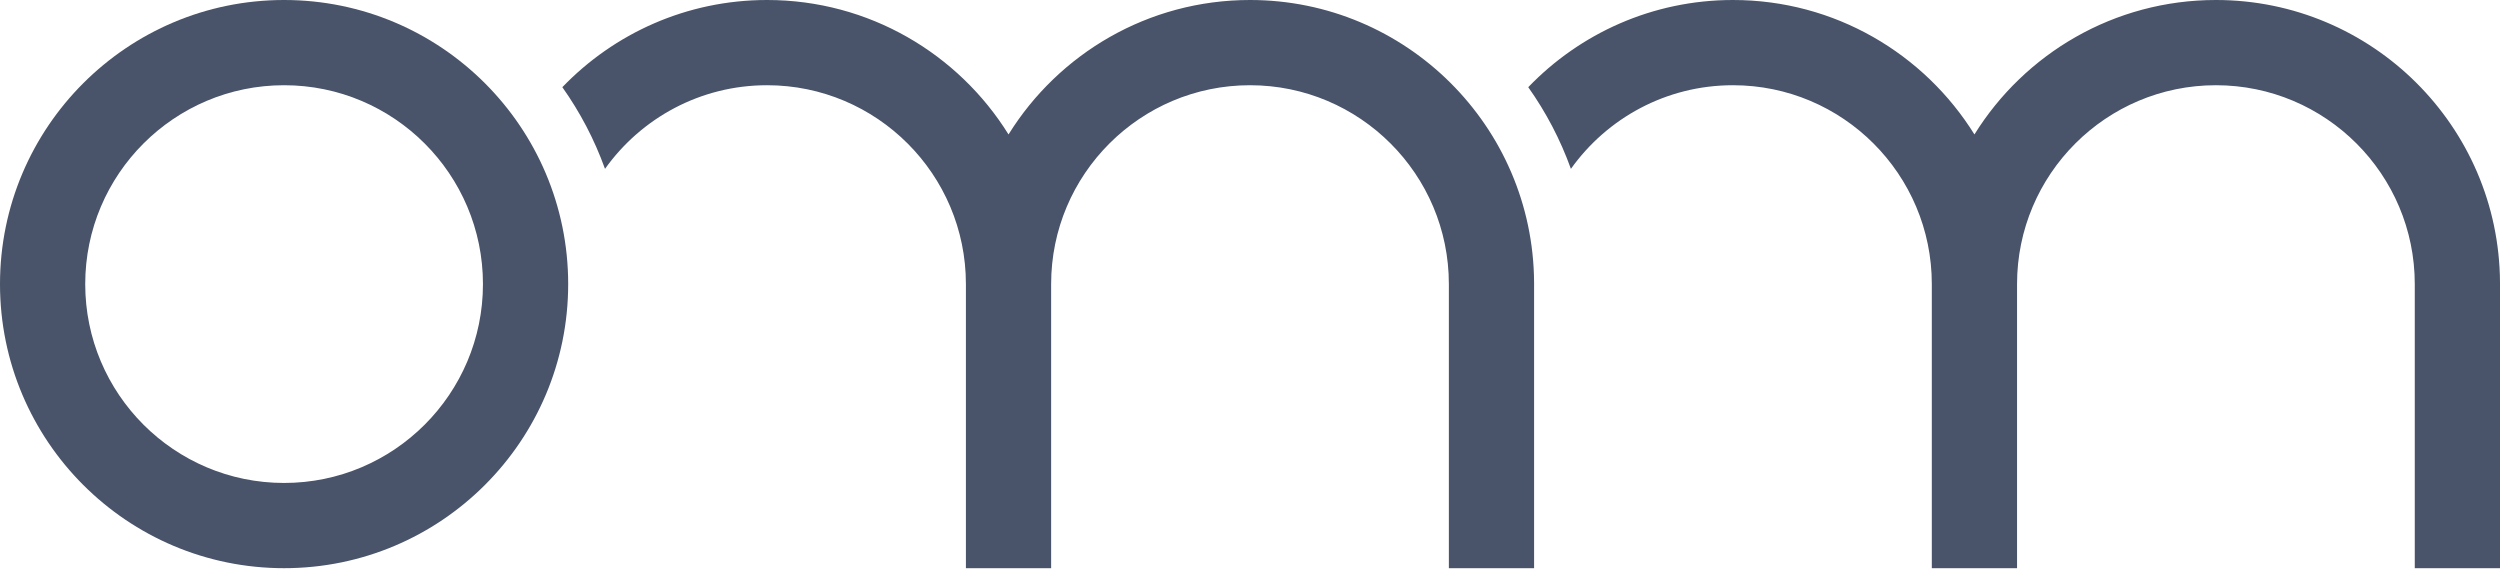
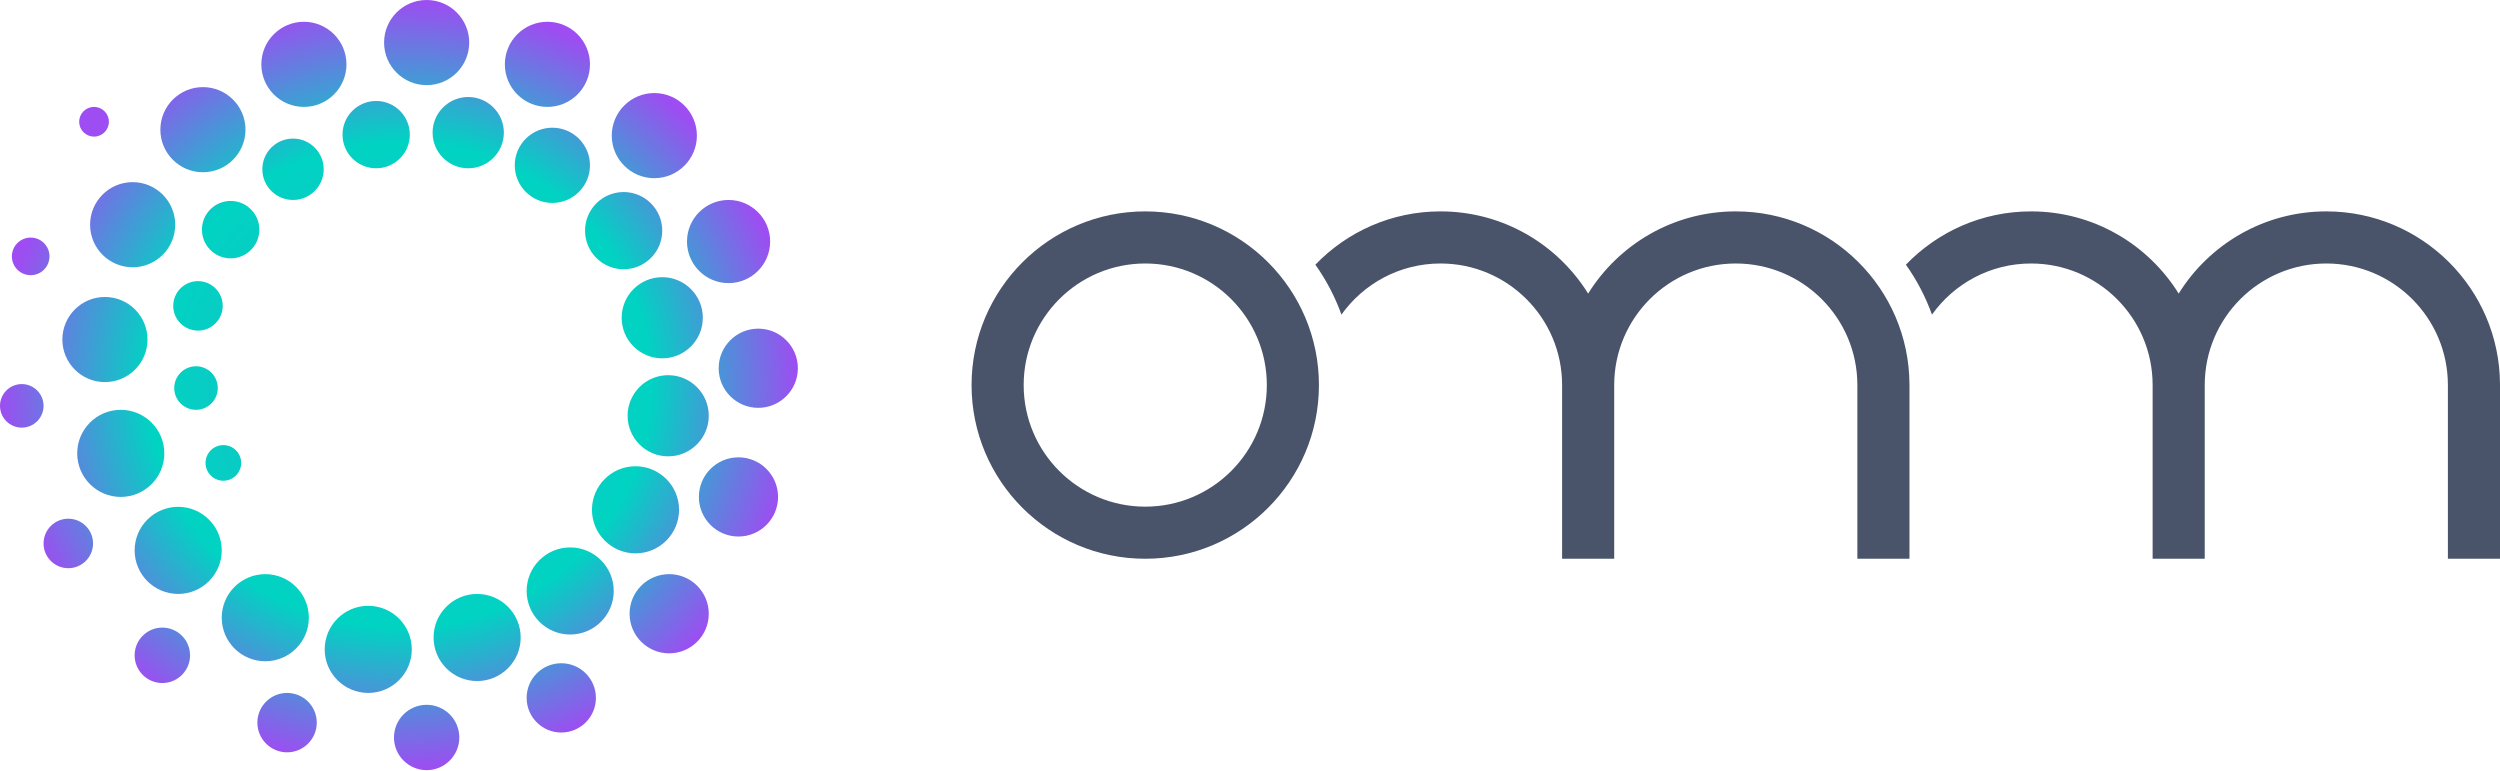
- <svg xmlns="http://www.w3.org/2000/svg" clip-rule="evenodd" fill-rule="evenodd" stroke-linejoin="round" stroke-miterlimit="2" viewBox="0 0 440 100">
-   <g fill="#49546a">
-     <path d="m939.972 465.344c9.101-9.457 21.882-15.344 36.028-15.344 17.933 0 33.67 9.462 42.5 23.663 8.82-14.2 24.57-23.663 42.5-23.663 27.49 0 49.83 22.23 50 49.677v50.323h-15v-50c0-19.317-15.68-35-35-35s-35 15.683-35 35v50h-15v-50c0-19.317-15.683-35-35-35-11.76 0-22.173 5.813-28.52 14.718-1.854-5.155-4.393-9.983-7.508-14.374z" transform="translate(-671 -450)" />
-     <path d="m769.972 465.344c9.101-9.457 21.882-15.344 36.028-15.344 17.933 0 33.674 9.462 42.5 23.663 8.824-14.2 24.566-23.663 42.5-23.663 27.488 0 49.825 22.23 49.999 49.677l.001.323v50h-15v-50c0-19.317-15.683-35-35-35s-35 15.683-35 35v50h-15v-50c0-19.317-15.683-35-35-35-11.76 0-22.173 5.813-28.52 14.718-1.854-5.155-4.393-9.983-7.508-14.374z" transform="translate(-671 -450)" />
-     <path d="m1064 923c27.6 0 50 22.404 50 50 0 27.6-22.4 50-50 50s-50-22.4-50-50c0-27.596 22.4-50 50-50zm0 15c19.32 0 35 15.683 35 35s-15.68 35-35 35-35-15.683-35-35 15.68-35 35-35z" transform="translate(-1014 -923)" />
+ <svg xmlns="http://www.w3.org/2000/svg" width="100%" height="100%" viewBox="0 0 211 65" version="1.1" xml:space="preserve" style="fill-rule:evenodd;clip-rule:evenodd;stroke-linejoin:round;stroke-miterlimit:2;">
+   <g transform="matrix(0.293182,0,0,0.293182,146.5,32.5)">
+     <g transform="matrix(1,0,0,1,-220,-50)">
+       <clipPath id="_clip1">
+         <rect x="0" y="0" width="440" height="100" />
+       </clipPath>
+       <g clip-path="url(#_clip1)">
+         <g>
+           <g transform="matrix(1,0,0,1,-671,-450)">
+             <path d="M939.972,465.344C949.073,455.887 961.854,450 976,450C993.933,450 1009.67,459.462 1018.5,473.663C1027.32,459.463 1043.07,450 1061,450C1088.49,450 1110.83,472.23 1111,499.677L1111,550L1096,550L1096,500C1096,480.683 1080.32,465 1061,465C1041.68,465 1026,480.683 1026,500L1026,550L1011,550L1011,500C1011,480.683 995.317,465 976,465C964.24,465 953.827,470.813 947.48,479.718C945.626,474.563 943.087,469.735 939.972,465.344Z" style="fill:rgb(73,84,106);" />
+           </g>
+           <g transform="matrix(1,0,0,1,-671,-450)">
+             <path d="M769.972,465.344C779.073,455.887 791.854,450 806,450C823.933,450 839.674,459.462 848.5,473.663C857.324,459.463 873.066,450 891,450C918.488,450 940.825,472.23 940.999,499.677L941,500L941,550L926,550L926,500C926,480.683 910.317,465 891,465C871.683,465 856,480.683 856,500L856,550L841,550L841,500C841,480.683 825.317,465 806,465C794.24,465 783.827,470.813 777.48,479.718C775.626,474.563 773.087,469.735 769.972,465.344Z" style="fill:rgb(73,84,106);" />
+           </g>
+           <g transform="matrix(1,0,0,1,-1014,-923)">
+             <path d="M1064,923C1091.6,923 1114,945.404 1114,973C1114,1000.6 1091.6,1023 1064,1023C1036.4,1023 1014,1000.6 1014,973C1014,945.404 1036.4,923 1064,923ZM1064,938C1083.32,938 1099,953.683 1099,973C1099,992.317 1083.32,1008 1064,1008C1044.68,1008 1029,992.317 1029,973C1029,953.683 1044.68,938 1064,938Z" style="fill:rgb(73,84,106);" />
+           </g>
+         </g>
+       </g>
+     </g>
  </g>
+   <g transform="matrix(0.167095,0,0,0.167095,33.6697,32.5)">
+     <g transform="matrix(1,0,0,1,-201.5,-194.5)">
+       <g transform="matrix(1,0,0,1,-484,-305)">
+         <path d="M699.5,661C708.607,661 716,668.393 716,677.5C716,686.607 708.607,694 699.5,694C690.393,694 683,686.607 683,677.5C683,668.393 690.393,661 699.5,661ZM629,655C637.279,655 644,661.721 644,670C644,678.279 637.279,685 629,685C620.721,685 614,678.279 614,670C614,661.721 620.721,655 629,655ZM767.5,640C777.159,640 785,647.841 785,657.5C785,667.159 777.159,675 767.5,675C757.841,675 750,667.159 750,657.5C750,647.841 757.841,640 767.5,640ZM670,611C682.142,611 692,620.858 692,633C692,645.142 682.142,655 670,655C657.858,655 648,645.142 648,633C648,620.858 657.858,611 670,611ZM566,622C573.727,622 580,628.273 580,636C580,643.727 573.727,650 566,650C558.273,650 552,643.727 552,636C552,628.273 558.273,622 566,622ZM725,605C737.142,605 747,614.858 747,627C747,639.142 737.142,649 725,649C712.858,649 703,639.142 703,627C703,614.858 712.858,605 725,605ZM618,595C630.142,595 640,604.858 640,617C640,629.142 630.142,639 618,639C605.858,639 596,629.142 596,617C596,604.858 605.858,595 618,595ZM822,595C833.038,595 842,603.962 842,615C842,626.038 833.038,635 822,635C810.962,635 802,626.038 802,615C802,603.962 810.962,595 822,595ZM772,581.5C784.142,581.5 794,591.358 794,603.5C794,615.642 784.142,625.5 772,625.5C759.858,625.5 750,615.642 750,603.5C750,591.358 759.858,581.5 772,581.5ZM574,561C586.142,561 596,570.858 596,583C596,595.142 586.142,605 574,605C561.858,605 552,595.142 552,583C552,570.858 561.858,561 574,561ZM518.5,567C525.399,567 531,572.601 531,579.5C531,586.399 525.399,592 518.5,592C511.601,592 506,586.399 506,579.5C506,572.601 511.601,567 518.5,567ZM805,540.5C817.142,540.5 827,550.358 827,562.5C827,574.642 817.142,584.5 805,584.5C792.858,584.5 783,574.642 783,562.5C783,550.358 792.858,540.5 805,540.5ZM857,536C868.038,536 877,544.962 877,556C877,567.038 868.038,576 857,576C845.962,576 837,567.038 837,556C837,544.962 845.962,536 857,536ZM545,512C557.142,512 567,521.858 567,534C567,546.142 557.142,556 545,556C532.858,556 523,546.142 523,534C523,521.858 532.858,512 545,512ZM596.82,529.82C601.787,529.82 605.82,533.853 605.82,538.82C605.82,543.787 601.787,547.82 596.82,547.82C591.853,547.82 587.82,543.787 587.82,538.82C587.82,533.853 591.853,529.82 596.82,529.82ZM821.5,494.5C832.814,494.5 842,503.686 842,515C842,526.314 832.814,535.5 821.5,535.5C810.186,535.5 801,526.314 801,515C801,503.686 810.186,494.5 821.5,494.5ZM495,499C501.071,499 506,503.929 506,510C506,516.071 501.071,521 495,521C488.929,521 484,516.071 484,510C484,503.929 488.929,499 495,499ZM583,490C589.071,490 594,494.929 594,501C594,507.071 589.071,512 583,512C576.929,512 572,507.071 572,501C572,494.929 576.929,490 583,490ZM867,471C878.038,471 887,479.962 887,491C887,502.038 878.038,511 867,511C855.962,511 847,502.038 847,491C847,479.962 855.962,471 867,471ZM537,455C548.866,455 558.5,464.634 558.5,476.5C558.5,488.366 548.866,498 537,498C525.134,498 515.5,488.366 515.5,476.5C515.5,464.634 525.134,455 537,455ZM818.5,445C829.814,445 839,454.186 839,465.5C839,476.814 829.814,486 818.5,486C807.186,486 798,476.814 798,465.5C798,454.186 807.186,445 818.5,445ZM584,447C590.899,447 596.5,452.601 596.5,459.5C596.5,466.399 590.899,472 584,472C577.101,472 571.5,466.399 571.5,459.5C571.5,452.601 577.101,447 584,447ZM852,406C863.59,406 873,415.41 873,427C873,438.59 863.59,448 852,448C840.41,448 831,438.59 831,427C831,415.41 840.41,406 852,406ZM499.5,425C504.743,425 509,429.257 509,434.5C509,439.743 504.743,444 499.5,444C494.257,444 490,439.743 490,434.5C490,429.257 494.257,425 499.5,425ZM799,402C809.762,402 818.5,410.738 818.5,421.5C818.5,432.262 809.762,441 799,441C788.238,441 779.5,432.262 779.5,421.5C779.5,410.738 788.238,402 799,402ZM551,397C562.866,397 572.5,406.634 572.5,418.5C572.5,430.366 562.866,440 551,440C539.134,440 529.5,430.366 529.5,418.5C529.5,406.634 539.134,397 551,397ZM600.5,406.5C608.503,406.5 615,412.997 615,421C615,429.003 608.503,435.5 600.5,435.5C592.497,435.5 586,429.003 586,421C586,412.997 592.497,406.5 600.5,406.5ZM763,369.5C773.486,369.5 782,378.014 782,388.5C782,398.986 773.486,407.5 763,407.5C752.514,407.5 744,398.986 744,388.5C744,378.014 752.514,369.5 763,369.5ZM632,375C640.555,375 647.5,381.945 647.5,390.5C647.5,399.055 640.555,406 632,406C623.445,406 616.5,399.055 616.5,390.5C616.5,381.945 623.445,375 632,375ZM814.5,352C826.366,352 836,361.634 836,373.5C836,385.366 826.366,395 814.5,395C802.634,395 793,385.366 793,373.5C793,361.634 802.634,352 814.5,352ZM586.5,349C598.366,349 608,358.634 608,370.5C608,382.366 598.366,392 586.5,392C574.634,392 565,382.366 565,370.5C565,358.634 574.634,349 586.5,349ZM674,356C683.383,356 691,363.617 691,373C691,382.383 683.383,390 674,390C664.617,390 657,382.383 657,373C657,363.617 664.617,356 674,356ZM720.5,354C730.434,354 738.5,362.066 738.5,372C738.5,381.934 730.434,390 720.5,390C710.566,390 702.5,381.934 702.5,372C702.5,362.066 710.566,354 720.5,354ZM531.5,359C535.639,359 539,362.361 539,366.5C539,370.639 535.639,374 531.5,374C527.361,374 524,370.639 524,366.5C524,362.361 527.361,359 531.5,359ZM760.5,316C772.366,316 782,325.634 782,337.5C782,349.366 772.366,359 760.5,359C748.634,359 739,349.366 739,337.5C739,325.634 748.634,316 760.5,316ZM637.5,316C649.366,316 659,325.634 659,337.5C659,349.366 649.366,359 637.5,359C625.634,359 616,349.366 616,337.5C616,325.634 625.634,316 637.5,316ZM699.5,305C711.366,305 721,314.634 721,326.5C721,338.366 711.366,348 699.5,348C687.634,348 678,338.366 678,326.5C678,314.634 687.634,305 699.5,305Z" style="fill:url(#_Radial2);" />
+       </g>
+     </g>
+   </g>
+   <defs>
+     <radialGradient id="_Radial2" cx="0" cy="0" r="1" gradientUnits="userSpaceOnUse" gradientTransform="matrix(201.5,0,0,194.5,685.5,499.5)">
+       <stop offset="0" style="stop-color:rgb(157,77,241);stop-opacity:1" />
+       <stop offset="0.09" style="stop-color:rgb(81,141,218);stop-opacity:1" />
+       <stop offset="0.21" style="stop-color:rgb(21,193,200);stop-opacity:1" />
+       <stop offset="0.63" style="stop-color:rgb(0,211,194);stop-opacity:1" />
+       <stop offset="1" style="stop-color:rgb(157,77,241);stop-opacity:1" />
+     </radialGradient>
+   </defs>
</svg>
